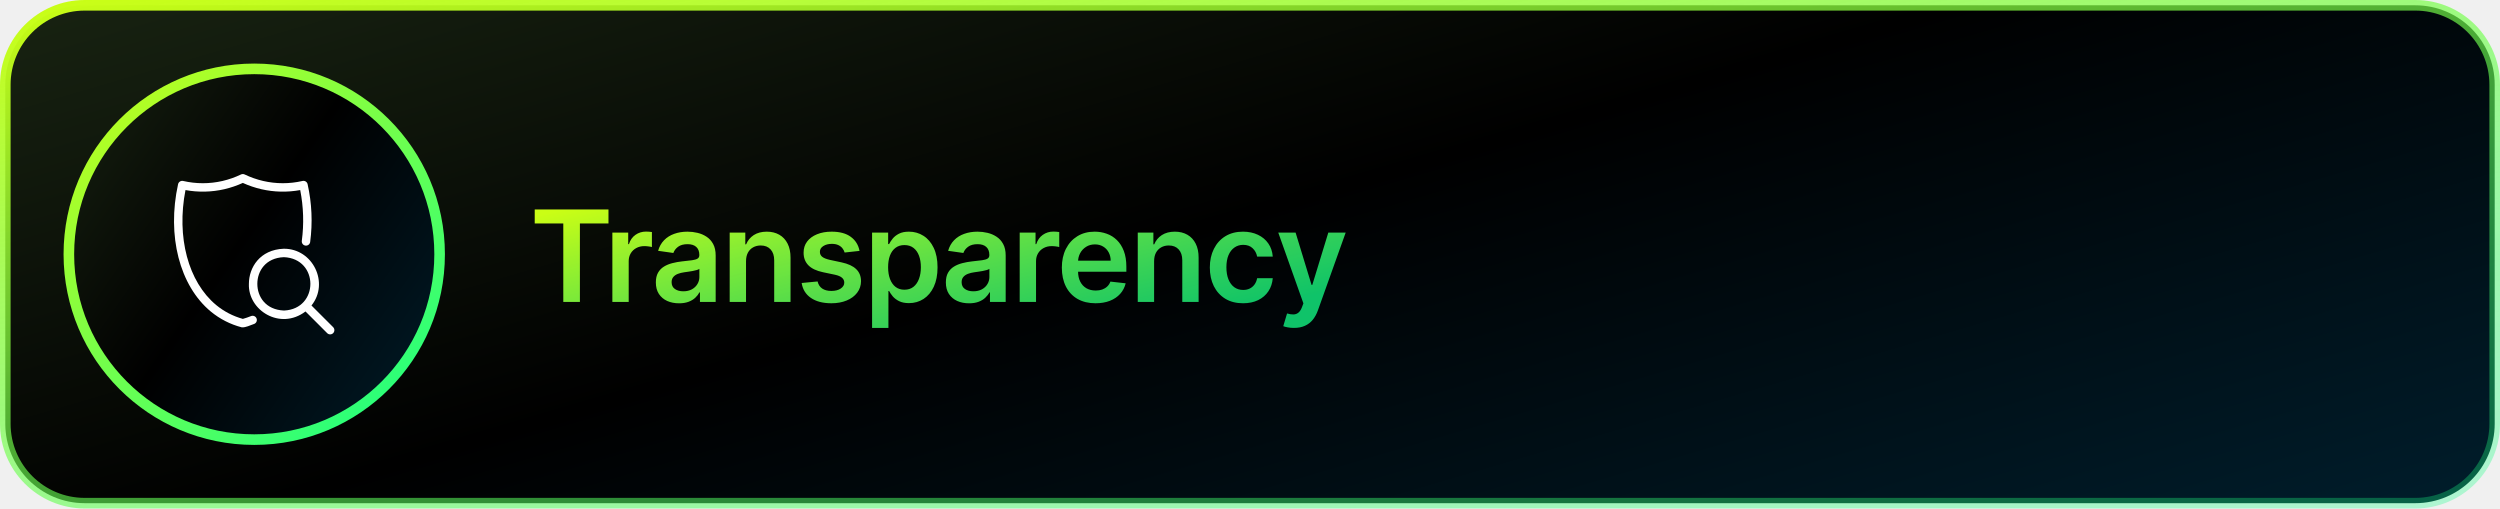
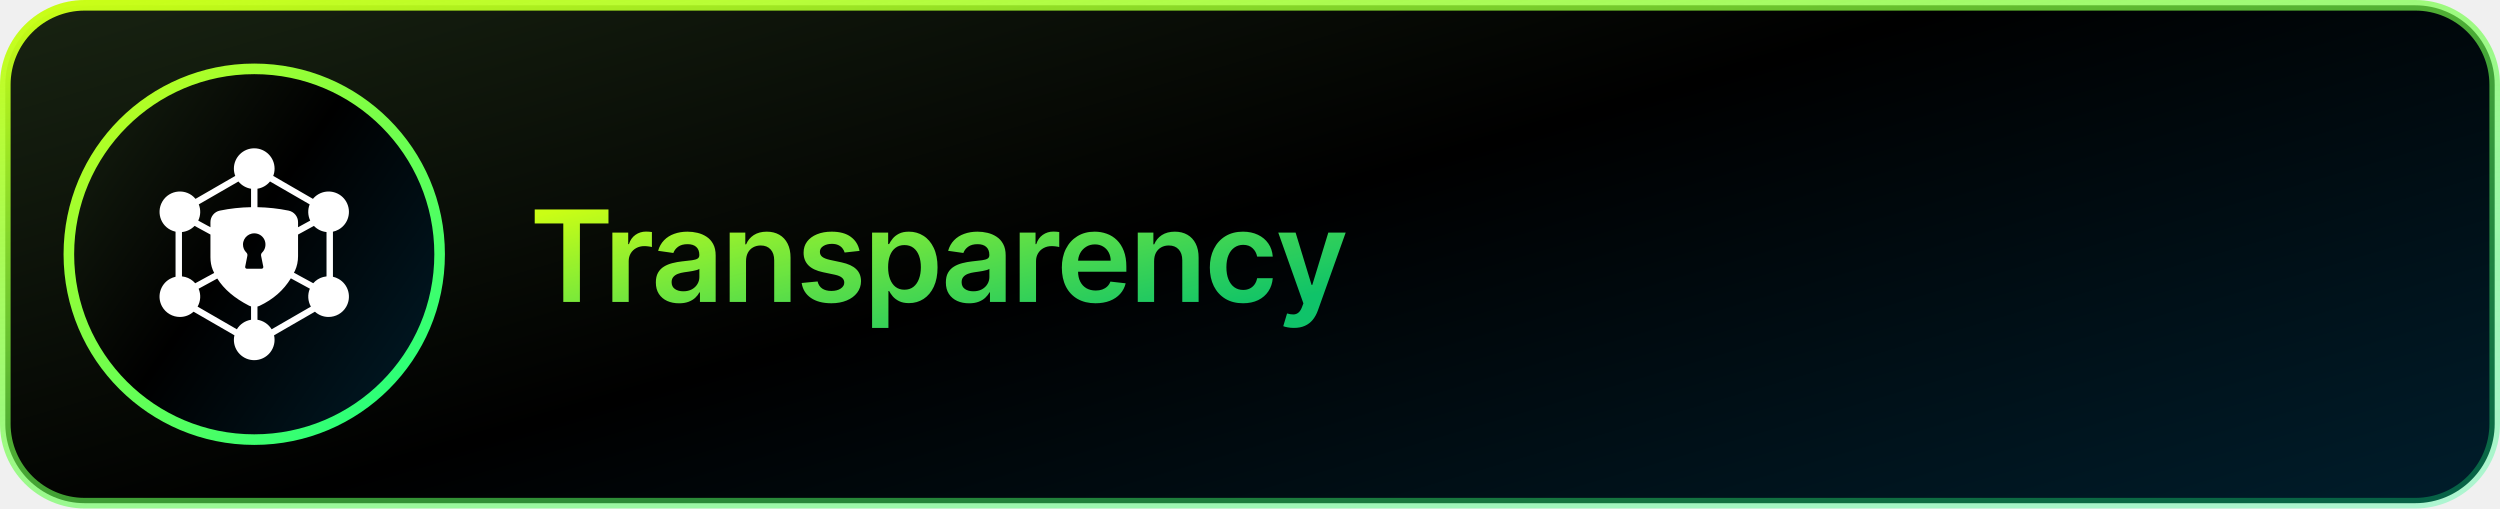
<svg xmlns="http://www.w3.org/2000/svg" width="472" height="96" viewBox="0 0 472 96" fill="none">
-   <rect x="1" y="1" width="470" height="94" rx="15" fill="url(#paint0_linear_1029_9472)" />
-   <rect x="1" y="1" width="470" height="94" rx="15" stroke="url(#paint1_linear_1029_9472)" stroke-width="2" />
-   <circle cx="48" cy="48" r="35" fill="url(#paint2_linear_1029_9472)" stroke="url(#paint3_linear_1029_9472)" stroke-width="2" />
-   <path d="M39.8 58.82C41.507 60.229 43.502 61.247 45.645 61.802C46.445 61.853 47.192 61.414 47.995 61.154C48.092 61.115 48.18 61.057 48.255 60.984C48.329 60.91 48.389 60.823 48.43 60.727C48.471 60.63 48.492 60.527 48.493 60.422C48.494 60.318 48.474 60.214 48.435 60.117C48.396 60.02 48.338 59.931 48.265 59.857C48.192 59.782 48.104 59.723 48.008 59.682C47.912 59.641 47.808 59.619 47.703 59.618C47.599 59.617 47.495 59.637 47.398 59.676C46.892 59.882 46.375 60.059 45.849 60.206C44.006 59.699 42.29 58.808 40.815 57.592C35.53 53.216 33.292 44.759 35.018 35.885C37.456 36.332 39.96 36.275 42.375 35.717C43.568 35.438 44.731 35.042 45.847 34.536C46.964 35.043 48.129 35.439 49.323 35.717C51.737 36.276 54.241 36.333 56.678 35.885C57.304 39.045 57.407 42.288 56.98 45.481C56.955 45.689 57.011 45.898 57.138 46.064C57.265 46.23 57.453 46.339 57.659 46.368C57.866 46.398 58.076 46.344 58.245 46.22C58.413 46.096 58.525 45.911 58.558 45.704C59.043 42.06 58.879 38.358 58.075 34.77C58.052 34.667 58.009 34.569 57.948 34.483C57.888 34.397 57.81 34.323 57.721 34.267C57.632 34.211 57.532 34.173 57.428 34.155C57.324 34.138 57.217 34.141 57.115 34.165C54.67 34.731 52.129 34.731 49.685 34.166C48.48 33.885 47.309 33.474 46.193 32.939C46.086 32.887 45.968 32.86 45.848 32.86C45.728 32.86 45.61 32.887 45.502 32.938C44.387 33.472 43.217 33.884 42.012 34.166C39.567 34.732 37.026 34.732 34.581 34.167C34.478 34.143 34.371 34.14 34.267 34.158C34.164 34.175 34.064 34.214 33.975 34.27C33.886 34.326 33.809 34.399 33.748 34.485C33.687 34.571 33.644 34.669 33.621 34.771C31.481 44.502 33.906 53.941 39.799 58.821L39.8 58.82Z" fill="white" />
-   <path d="M58.805 57.677C62.222 53.437 59.074 46.907 53.561 46.96C49.047 47.139 46.991 50.523 46.991 53.591C46.791 58.569 52.879 62.437 57.678 58.804L61.781 62.907C61.931 63.053 62.132 63.133 62.341 63.131C62.55 63.129 62.75 63.045 62.898 62.898C63.045 62.75 63.129 62.55 63.131 62.341C63.133 62.132 63.053 61.931 62.907 61.781L58.805 57.677ZM53.623 58.63C50.142 58.492 48.585 56 48.585 53.591C48.585 51.183 50.143 48.691 53.592 48.553C60.26 48.819 60.272 58.339 53.623 58.63Z" fill="white" />
-   <path d="M100.955 42.196V39.545H114.881V42.196H109.486V57H106.349V42.196H100.955ZM115.614 57V43.909H118.605V46.091H118.741C118.98 45.335 119.389 44.753 119.969 44.344C120.554 43.929 121.222 43.722 121.972 43.722C122.142 43.722 122.332 43.73 122.543 43.747C122.758 43.758 122.937 43.778 123.08 43.807V46.645C122.949 46.599 122.741 46.56 122.457 46.526C122.179 46.486 121.909 46.466 121.648 46.466C121.085 46.466 120.58 46.588 120.131 46.832C119.687 47.071 119.338 47.403 119.082 47.83C118.827 48.256 118.699 48.747 118.699 49.304V57H115.614ZM128.206 57.264C127.376 57.264 126.629 57.117 125.964 56.821C125.305 56.52 124.783 56.077 124.396 55.492C124.016 54.906 123.825 54.185 123.825 53.327C123.825 52.588 123.962 51.977 124.234 51.494C124.507 51.011 124.879 50.625 125.351 50.335C125.822 50.045 126.354 49.827 126.945 49.679C127.541 49.526 128.158 49.415 128.794 49.347C129.561 49.267 130.183 49.196 130.66 49.133C131.138 49.065 131.484 48.963 131.7 48.827C131.922 48.685 132.033 48.466 132.033 48.17V48.119C132.033 47.477 131.842 46.98 131.462 46.628C131.081 46.276 130.533 46.099 129.817 46.099C129.061 46.099 128.462 46.264 128.018 46.594C127.581 46.923 127.285 47.312 127.132 47.761L124.251 47.352C124.479 46.557 124.854 45.892 125.376 45.358C125.899 44.818 126.538 44.415 127.294 44.148C128.05 43.875 128.885 43.739 129.8 43.739C130.43 43.739 131.058 43.812 131.683 43.96C132.308 44.108 132.879 44.352 133.396 44.693C133.913 45.028 134.328 45.486 134.641 46.065C134.959 46.645 135.118 47.369 135.118 48.239V57H132.152V55.202H132.05C131.862 55.565 131.598 55.906 131.257 56.224C130.922 56.537 130.499 56.79 129.987 56.983C129.481 57.17 128.888 57.264 128.206 57.264ZM129.007 54.997C129.626 54.997 130.163 54.875 130.618 54.631C131.072 54.381 131.422 54.051 131.666 53.642C131.916 53.233 132.041 52.787 132.041 52.304V50.761C131.945 50.841 131.78 50.915 131.547 50.983C131.32 51.051 131.064 51.111 130.78 51.162C130.496 51.213 130.214 51.258 129.936 51.298C129.658 51.338 129.416 51.372 129.212 51.401C128.751 51.463 128.339 51.565 127.976 51.707C127.612 51.849 127.325 52.048 127.115 52.304C126.905 52.554 126.8 52.878 126.8 53.276C126.8 53.844 127.007 54.273 127.422 54.562C127.837 54.852 128.365 54.997 129.007 54.997ZM140.849 49.33V57H137.764V43.909H140.713V46.133H140.866C141.168 45.401 141.648 44.818 142.307 44.386C142.971 43.955 143.793 43.739 144.77 43.739C145.673 43.739 146.46 43.932 147.131 44.318C147.807 44.705 148.329 45.264 148.699 45.997C149.074 46.73 149.258 47.619 149.253 48.665V57H146.168V49.142C146.168 48.267 145.94 47.582 145.486 47.088C145.037 46.594 144.415 46.347 143.619 46.347C143.079 46.347 142.599 46.466 142.179 46.705C141.764 46.938 141.437 47.276 141.199 47.719C140.966 48.162 140.849 48.699 140.849 49.33ZM162.28 47.369L159.467 47.676C159.388 47.392 159.248 47.125 159.05 46.875C158.856 46.625 158.595 46.423 158.265 46.27C157.936 46.117 157.533 46.04 157.055 46.04C156.413 46.04 155.873 46.179 155.436 46.457C155.004 46.736 154.791 47.097 154.797 47.54C154.791 47.92 154.93 48.23 155.214 48.469C155.504 48.707 155.981 48.903 156.646 49.057L158.879 49.534C160.118 49.801 161.038 50.224 161.64 50.804C162.248 51.383 162.555 52.142 162.561 53.08C162.555 53.903 162.314 54.631 161.837 55.261C161.365 55.886 160.709 56.375 159.868 56.727C159.027 57.08 158.061 57.256 156.97 57.256C155.368 57.256 154.078 56.92 153.101 56.25C152.123 55.574 151.541 54.633 151.354 53.429L154.362 53.139C154.498 53.73 154.788 54.176 155.231 54.477C155.675 54.778 156.251 54.929 156.962 54.929C157.694 54.929 158.283 54.778 158.726 54.477C159.175 54.176 159.399 53.804 159.399 53.361C159.399 52.986 159.254 52.676 158.964 52.432C158.68 52.188 158.237 52 157.635 51.869L155.402 51.401C154.146 51.139 153.217 50.699 152.615 50.08C152.013 49.455 151.714 48.665 151.72 47.71C151.714 46.903 151.933 46.205 152.376 45.614C152.825 45.017 153.447 44.557 154.243 44.233C155.044 43.903 155.967 43.739 157.013 43.739C158.547 43.739 159.754 44.065 160.635 44.719C161.521 45.372 162.069 46.256 162.28 47.369ZM164.649 61.909V43.909H167.683V46.074H167.862C168.021 45.756 168.246 45.418 168.535 45.06C168.825 44.696 169.217 44.386 169.711 44.131C170.206 43.869 170.836 43.739 171.604 43.739C172.615 43.739 173.527 43.997 174.339 44.514C175.158 45.026 175.805 45.784 176.283 46.79C176.765 47.79 177.007 49.017 177.007 50.472C177.007 51.909 176.771 53.131 176.3 54.136C175.828 55.142 175.186 55.909 174.373 56.438C173.561 56.966 172.64 57.23 171.612 57.23C170.862 57.23 170.24 57.105 169.746 56.855C169.251 56.605 168.854 56.304 168.552 55.952C168.257 55.594 168.027 55.256 167.862 54.938H167.734V61.909H164.649ZM167.675 50.455C167.675 51.301 167.794 52.043 168.033 52.679C168.277 53.315 168.626 53.812 169.081 54.17C169.541 54.523 170.098 54.699 170.751 54.699C171.433 54.699 172.004 54.517 172.464 54.153C172.925 53.784 173.271 53.281 173.504 52.645C173.743 52.003 173.862 51.273 173.862 50.455C173.862 49.642 173.746 48.92 173.513 48.29C173.28 47.659 172.933 47.165 172.473 46.807C172.013 46.449 171.439 46.27 170.751 46.27C170.092 46.27 169.533 46.443 169.072 46.79C168.612 47.136 168.263 47.622 168.024 48.247C167.791 48.872 167.675 49.608 167.675 50.455ZM182.96 57.264C182.13 57.264 181.383 57.117 180.719 56.821C180.059 56.52 179.537 56.077 179.15 55.492C178.77 54.906 178.579 54.185 178.579 53.327C178.579 52.588 178.716 51.977 178.988 51.494C179.261 51.011 179.633 50.625 180.105 50.335C180.577 50.045 181.108 49.827 181.699 49.679C182.295 49.526 182.912 49.415 183.548 49.347C184.315 49.267 184.937 49.196 185.415 49.133C185.892 49.065 186.238 48.963 186.454 48.827C186.676 48.685 186.787 48.466 186.787 48.17V48.119C186.787 47.477 186.596 46.98 186.216 46.628C185.835 46.276 185.287 46.099 184.571 46.099C183.815 46.099 183.216 46.264 182.773 46.594C182.335 46.923 182.04 47.312 181.886 47.761L179.005 47.352C179.233 46.557 179.608 45.892 180.13 45.358C180.653 44.818 181.292 44.415 182.048 44.148C182.804 43.875 183.639 43.739 184.554 43.739C185.184 43.739 185.812 43.812 186.437 43.96C187.062 44.108 187.633 44.352 188.15 44.693C188.667 45.028 189.082 45.486 189.395 46.065C189.713 46.645 189.872 47.369 189.872 48.239V57H186.906V55.202H186.804C186.616 55.565 186.352 55.906 186.011 56.224C185.676 56.537 185.253 56.79 184.741 56.983C184.236 57.17 183.642 57.264 182.96 57.264ZM183.761 54.997C184.38 54.997 184.917 54.875 185.372 54.631C185.827 54.381 186.176 54.051 186.42 53.642C186.67 53.233 186.795 52.787 186.795 52.304V50.761C186.699 50.841 186.534 50.915 186.301 50.983C186.074 51.051 185.818 51.111 185.534 51.162C185.25 51.213 184.969 51.258 184.69 51.298C184.412 51.338 184.17 51.372 183.966 51.401C183.505 51.463 183.094 51.565 182.73 51.707C182.366 51.849 182.079 52.048 181.869 52.304C181.659 52.554 181.554 52.878 181.554 53.276C181.554 53.844 181.761 54.273 182.176 54.562C182.591 54.852 183.119 54.997 183.761 54.997ZM192.518 57V43.909H195.51V46.091H195.646C195.885 45.335 196.294 44.753 196.873 44.344C197.459 43.929 198.126 43.722 198.876 43.722C199.047 43.722 199.237 43.73 199.447 43.747C199.663 43.758 199.842 43.778 199.984 43.807V46.645C199.853 46.599 199.646 46.56 199.362 46.526C199.084 46.486 198.814 46.466 198.552 46.466C197.99 46.466 197.484 46.588 197.035 46.832C196.592 47.071 196.243 47.403 195.987 47.83C195.731 48.256 195.603 48.747 195.603 49.304V57H192.518ZM206.834 57.256C205.522 57.256 204.388 56.983 203.434 56.438C202.485 55.886 201.755 55.108 201.243 54.102C200.732 53.091 200.476 51.901 200.476 50.531C200.476 49.185 200.732 48.003 201.243 46.986C201.76 45.963 202.482 45.168 203.408 44.599C204.334 44.026 205.422 43.739 206.672 43.739C207.479 43.739 208.24 43.869 208.956 44.131C209.678 44.386 210.314 44.784 210.865 45.324C211.422 45.864 211.86 46.551 212.178 47.386C212.496 48.216 212.655 49.205 212.655 50.352V51.298H201.925V49.219H209.698C209.692 48.628 209.564 48.102 209.314 47.642C209.064 47.176 208.715 46.81 208.266 46.543C207.823 46.276 207.306 46.142 206.715 46.142C206.084 46.142 205.53 46.295 205.053 46.602C204.576 46.903 204.204 47.301 203.937 47.795C203.675 48.284 203.542 48.821 203.536 49.406V51.222C203.536 51.983 203.675 52.636 203.954 53.182C204.232 53.722 204.621 54.136 205.121 54.426C205.621 54.71 206.206 54.852 206.877 54.852C207.326 54.852 207.732 54.79 208.096 54.665C208.459 54.534 208.775 54.344 209.042 54.094C209.309 53.844 209.51 53.534 209.647 53.165L212.527 53.489C212.346 54.25 211.999 54.915 211.488 55.483C210.982 56.045 210.334 56.483 209.544 56.795C208.755 57.102 207.851 57.256 206.834 57.256ZM217.895 49.33V57H214.809V43.909H217.758V46.133H217.912C218.213 45.401 218.693 44.818 219.352 44.386C220.017 43.955 220.838 43.739 221.815 43.739C222.718 43.739 223.505 43.932 224.176 44.318C224.852 44.705 225.375 45.264 225.744 45.997C226.119 46.73 226.304 47.619 226.298 48.665V57H223.213V49.142C223.213 48.267 222.985 47.582 222.531 47.088C222.082 46.594 221.46 46.347 220.664 46.347C220.125 46.347 219.645 46.466 219.224 46.705C218.809 46.938 218.483 47.276 218.244 47.719C218.011 48.162 217.895 48.699 217.895 49.33ZM234.689 57.256C233.382 57.256 232.26 56.969 231.322 56.395C230.39 55.821 229.672 55.028 229.166 54.017C228.666 53 228.416 51.83 228.416 50.506C228.416 49.176 228.672 48.003 229.183 46.986C229.694 45.963 230.416 45.168 231.348 44.599C232.285 44.026 233.393 43.739 234.672 43.739C235.734 43.739 236.674 43.935 237.493 44.327C238.316 44.713 238.973 45.261 239.461 45.972C239.95 46.676 240.228 47.5 240.297 48.443H237.348C237.228 47.812 236.944 47.287 236.495 46.867C236.052 46.44 235.458 46.227 234.714 46.227C234.083 46.227 233.529 46.398 233.052 46.739C232.575 47.074 232.203 47.557 231.936 48.188C231.674 48.818 231.544 49.574 231.544 50.455C231.544 51.347 231.674 52.114 231.936 52.756C232.197 53.392 232.564 53.883 233.035 54.23C233.512 54.571 234.072 54.742 234.714 54.742C235.169 54.742 235.575 54.656 235.933 54.486C236.297 54.31 236.601 54.057 236.845 53.727C237.089 53.398 237.257 52.997 237.348 52.526H240.297C240.223 53.452 239.95 54.273 239.478 54.989C239.007 55.699 238.365 56.256 237.552 56.659C236.74 57.057 235.785 57.256 234.689 57.256ZM244.292 61.909C243.871 61.909 243.482 61.875 243.124 61.807C242.772 61.744 242.49 61.67 242.28 61.585L242.996 59.182C243.445 59.312 243.845 59.375 244.198 59.369C244.55 59.364 244.86 59.253 245.127 59.037C245.399 58.827 245.63 58.474 245.817 57.98L246.081 57.273L241.334 43.909H244.607L247.624 53.795H247.76L250.786 43.909H254.067L248.826 58.585C248.581 59.278 248.257 59.872 247.854 60.367C247.451 60.867 246.956 61.247 246.371 61.508C245.792 61.776 245.098 61.909 244.292 61.909Z" fill="url(#paint4_linear_1029_9472)" />
+   <rect x="1" y="1" width="470" height="94" rx="15" fill="url(#paint0_linear_1678_10323)" />
+   <rect x="1" y="1" width="470" height="94" rx="15" stroke="url(#paint1_linear_1678_10323)" stroke-width="2" />
+   <circle cx="48" cy="48" r="35" fill="url(#paint2_linear_1678_10323)" stroke="url(#paint3_linear_1678_10323)" stroke-width="2" />
+   <path d="M63.937 52.667C63.598 52.473 63.234 52.333 62.859 52.248V43.745C63.228 43.661 63.592 43.533 63.937 43.333C65.811 42.27 66.411 39.918 65.374 38.091C64.325 36.255 61.974 35.612 60.131 36.661C59.719 36.897 59.374 37.2 59.083 37.545L51.586 33.212C51.749 32.788 51.84 32.327 51.84 31.842C51.84 29.721 50.119 28 47.998 28C45.877 28 44.156 29.721 44.156 31.842C44.156 32.327 44.252 32.788 44.416 33.212L36.913 37.545C35.214 35.485 31.962 35.756 30.628 38.091C29.394 40.266 30.49 43.136 33.144 43.745V52.248C32.768 52.333 32.404 52.473 32.059 52.667C30.222 53.716 29.571 56.063 30.622 57.903C30.959 58.493 31.446 58.983 32.034 59.323C32.621 59.664 33.289 59.843 33.968 59.842C34.925 59.842 35.828 59.499 36.544 58.849L44.259 63.303C44.192 63.576 44.156 63.861 44.156 64.158C44.156 66.279 45.877 68 47.998 68C48.575 68 49.145 67.869 49.664 67.619C50.184 67.368 50.641 67.004 51.001 66.553C51.361 66.102 51.614 65.575 51.743 65.013C51.871 64.45 51.872 63.866 51.743 63.303L59.459 58.849C60.16 59.49 61.077 59.845 62.028 59.842C63.368 59.842 64.665 59.145 65.374 57.903C65.624 57.465 65.785 56.982 65.849 56.482C65.912 55.981 65.876 55.473 65.742 54.987C65.609 54.5 65.381 54.045 65.071 53.647C64.761 53.249 64.376 52.916 63.937 52.667ZM48.61 35.63C49.542 35.483 50.387 34.995 50.98 34.261L58.465 38.588C58.083 39.551 58.095 40.661 58.568 41.648L56.271 42.903V41.933C56.271 40.885 55.519 39.976 54.489 39.764C52.531 39.364 50.568 39.158 48.61 39.115V35.63ZM50.074 45.72C50.228 46.492 49.976 47.211 49.483 47.686C49.404 47.763 49.344 47.858 49.312 47.964C49.278 48.069 49.273 48.181 49.294 48.29L49.71 50.358C49.749 50.551 49.601 50.733 49.403 50.733H46.599C46.552 50.733 46.506 50.723 46.464 50.703C46.422 50.683 46.386 50.654 46.356 50.618C46.327 50.582 46.306 50.54 46.294 50.495C46.283 50.45 46.282 50.403 46.291 50.358L46.703 48.287C46.725 48.18 46.72 48.069 46.688 47.965C46.655 47.86 46.597 47.765 46.519 47.689C46.315 47.492 46.153 47.256 46.043 46.995C45.932 46.734 45.876 46.453 45.877 46.17C45.877 44.833 47.119 43.79 48.519 44.114C48.903 44.207 49.254 44.407 49.529 44.691C49.805 44.976 49.994 45.332 50.074 45.72ZM37.531 38.588L45.016 34.267C45.616 34.999 46.463 35.487 47.398 35.636V39.115C45.422 39.151 43.453 39.358 41.507 39.764C40.992 39.867 40.55 40.151 40.234 40.533C39.911 40.926 39.733 41.419 39.731 41.927V42.903L37.428 41.648C37.901 40.661 37.913 39.551 37.531 38.588ZM34.98 52.297C34.774 52.242 34.562 52.206 34.356 52.182V43.812C35.246 43.721 36.095 43.315 36.737 42.648L39.731 44.279V48.558C39.731 49.43 39.877 50.236 40.168 50.952C40.246 51.145 40.343 51.333 40.434 51.527L36.859 53.479C36.365 52.905 35.71 52.494 34.98 52.297ZM47.398 60.37C46.847 60.456 46.322 60.662 45.859 60.973C45.396 61.284 45.007 61.692 44.719 62.17L37.307 57.891C37.877 56.873 37.974 55.63 37.501 54.509L41.022 52.588C42.277 54.594 44.252 56.285 47.028 57.715C47.15 57.776 47.271 57.818 47.398 57.855V60.37ZM51.283 62.17C50.994 61.694 50.605 61.288 50.144 60.977C49.682 60.666 49.159 60.459 48.61 60.37V57.879C48.731 57.842 48.859 57.806 48.98 57.752C51.586 56.521 53.537 54.806 54.913 52.551L58.501 54.503C58.022 55.624 58.125 56.873 58.695 57.891L51.283 62.17ZM61.647 52.182C61.44 52.206 61.228 52.242 61.022 52.297C60.293 52.494 59.639 52.903 59.143 53.473L55.495 51.491C55.562 51.358 55.634 51.236 55.695 51.103C56.077 50.273 56.271 49.352 56.271 48.364V44.285L59.265 42.648C59.895 43.308 60.739 43.721 61.647 43.812V52.182Z" fill="white" />
+   <path d="M100.955 42.196V39.545H114.881V42.196H109.486V57H106.349V42.196H100.955ZM115.614 57V43.909H118.605V46.091H118.741C118.98 45.335 119.389 44.753 119.969 44.344C120.554 43.929 121.222 43.722 121.972 43.722C122.142 43.722 122.332 43.73 122.543 43.747C122.758 43.758 122.937 43.778 123.08 43.807V46.645C122.949 46.599 122.741 46.56 122.457 46.526C122.179 46.486 121.909 46.466 121.648 46.466C121.085 46.466 120.58 46.588 120.131 46.832C119.687 47.071 119.338 47.403 119.082 47.83C118.827 48.256 118.699 48.747 118.699 49.304V57H115.614ZM128.206 57.264C127.376 57.264 126.629 57.117 125.964 56.821C125.305 56.52 124.783 56.077 124.396 55.492C124.016 54.906 123.825 54.185 123.825 53.327C123.825 52.588 123.962 51.977 124.234 51.494C124.507 51.011 124.879 50.625 125.351 50.335C125.822 50.045 126.354 49.827 126.945 49.679C127.541 49.526 128.158 49.415 128.794 49.347C129.561 49.267 130.183 49.196 130.66 49.133C131.138 49.065 131.484 48.963 131.7 48.827C131.922 48.685 132.033 48.466 132.033 48.17V48.119C132.033 47.477 131.842 46.98 131.462 46.628C131.081 46.276 130.533 46.099 129.817 46.099C129.061 46.099 128.462 46.264 128.018 46.594C127.581 46.923 127.285 47.312 127.132 47.761L124.251 47.352C124.479 46.557 124.854 45.892 125.376 45.358C125.899 44.818 126.538 44.415 127.294 44.148C128.05 43.875 128.885 43.739 129.8 43.739C130.43 43.739 131.058 43.812 131.683 43.96C132.308 44.108 132.879 44.352 133.396 44.693C133.913 45.028 134.328 45.486 134.641 46.065C134.959 46.645 135.118 47.369 135.118 48.239V57H132.152V55.202H132.05C131.862 55.565 131.598 55.906 131.257 56.224C130.922 56.537 130.499 56.79 129.987 56.983C129.481 57.17 128.888 57.264 128.206 57.264ZM129.007 54.997C129.626 54.997 130.163 54.875 130.618 54.631C131.072 54.381 131.422 54.051 131.666 53.642C131.916 53.233 132.041 52.787 132.041 52.304V50.761C131.945 50.841 131.78 50.915 131.547 50.983C131.32 51.051 131.064 51.111 130.78 51.162C130.496 51.213 130.214 51.258 129.936 51.298C129.658 51.338 129.416 51.372 129.212 51.401C128.751 51.463 128.339 51.565 127.976 51.707C127.612 51.849 127.325 52.048 127.115 52.304C126.905 52.554 126.8 52.878 126.8 53.276C126.8 53.844 127.007 54.273 127.422 54.562C127.837 54.852 128.365 54.997 129.007 54.997ZM140.849 49.33V57H137.764V43.909H140.713V46.133H140.866C141.168 45.401 141.648 44.818 142.307 44.386C142.971 43.955 143.793 43.739 144.77 43.739C145.673 43.739 146.46 43.932 147.131 44.318C147.807 44.705 148.329 45.264 148.699 45.997C149.074 46.73 149.258 47.619 149.253 48.665V57H146.168V49.142C146.168 48.267 145.94 47.582 145.486 47.088C145.037 46.594 144.415 46.347 143.619 46.347C143.079 46.347 142.599 46.466 142.179 46.705C141.764 46.938 141.437 47.276 141.199 47.719C140.966 48.162 140.849 48.699 140.849 49.33ZM162.28 47.369L159.467 47.676C159.388 47.392 159.248 47.125 159.05 46.875C158.856 46.625 158.595 46.423 158.265 46.27C157.936 46.117 157.533 46.04 157.055 46.04C156.413 46.04 155.873 46.179 155.436 46.457C155.004 46.736 154.791 47.097 154.797 47.54C154.791 47.92 154.93 48.23 155.214 48.469C155.504 48.707 155.981 48.903 156.646 49.057L158.879 49.534C160.118 49.801 161.038 50.224 161.64 50.804C162.248 51.383 162.555 52.142 162.561 53.08C162.555 53.903 162.314 54.631 161.837 55.261C161.365 55.886 160.709 56.375 159.868 56.727C159.027 57.08 158.061 57.256 156.97 57.256C155.368 57.256 154.078 56.92 153.101 56.25C152.123 55.574 151.541 54.633 151.354 53.429L154.362 53.139C154.498 53.73 154.788 54.176 155.231 54.477C155.675 54.778 156.251 54.929 156.962 54.929C157.694 54.929 158.283 54.778 158.726 54.477C159.175 54.176 159.399 53.804 159.399 53.361C159.399 52.986 159.254 52.676 158.964 52.432C158.68 52.188 158.237 52 157.635 51.869L155.402 51.401C154.146 51.139 153.217 50.699 152.615 50.08C152.013 49.455 151.714 48.665 151.72 47.71C151.714 46.903 151.933 46.205 152.376 45.614C152.825 45.017 153.447 44.557 154.243 44.233C155.044 43.903 155.967 43.739 157.013 43.739C158.547 43.739 159.754 44.065 160.635 44.719C161.521 45.372 162.069 46.256 162.28 47.369ZM164.649 61.909V43.909H167.683V46.074H167.862C168.021 45.756 168.246 45.418 168.535 45.06C168.825 44.696 169.217 44.386 169.711 44.131C170.206 43.869 170.836 43.739 171.604 43.739C172.615 43.739 173.527 43.997 174.339 44.514C175.158 45.026 175.805 45.784 176.283 46.79C176.765 47.79 177.007 49.017 177.007 50.472C177.007 51.909 176.771 53.131 176.3 54.136C175.828 55.142 175.186 55.909 174.373 56.438C173.561 56.966 172.64 57.23 171.612 57.23C170.862 57.23 170.24 57.105 169.746 56.855C169.251 56.605 168.854 56.304 168.552 55.952C168.257 55.594 168.027 55.256 167.862 54.938H167.734V61.909H164.649ZM167.675 50.455C167.675 51.301 167.794 52.043 168.033 52.679C168.277 53.315 168.626 53.812 169.081 54.17C169.541 54.523 170.098 54.699 170.751 54.699C171.433 54.699 172.004 54.517 172.464 54.153C172.925 53.784 173.271 53.281 173.504 52.645C173.743 52.003 173.862 51.273 173.862 50.455C173.862 49.642 173.746 48.92 173.513 48.29C173.28 47.659 172.933 47.165 172.473 46.807C172.013 46.449 171.439 46.27 170.751 46.27C170.092 46.27 169.533 46.443 169.072 46.79C168.612 47.136 168.263 47.622 168.024 48.247C167.791 48.872 167.675 49.608 167.675 50.455ZM182.96 57.264C182.13 57.264 181.383 57.117 180.719 56.821C180.059 56.52 179.537 56.077 179.15 55.492C178.77 54.906 178.579 54.185 178.579 53.327C178.579 52.588 178.716 51.977 178.988 51.494C179.261 51.011 179.633 50.625 180.105 50.335C180.577 50.045 181.108 49.827 181.699 49.679C182.295 49.526 182.912 49.415 183.548 49.347C184.315 49.267 184.937 49.196 185.415 49.133C185.892 49.065 186.238 48.963 186.454 48.827C186.676 48.685 186.787 48.466 186.787 48.17V48.119C186.787 47.477 186.596 46.98 186.216 46.628C185.835 46.276 185.287 46.099 184.571 46.099C183.815 46.099 183.216 46.264 182.773 46.594C182.335 46.923 182.04 47.312 181.886 47.761L179.005 47.352C179.233 46.557 179.608 45.892 180.13 45.358C180.653 44.818 181.292 44.415 182.048 44.148C182.804 43.875 183.639 43.739 184.554 43.739C185.184 43.739 185.812 43.812 186.437 43.96C187.062 44.108 187.633 44.352 188.15 44.693C188.667 45.028 189.082 45.486 189.395 46.065C189.713 46.645 189.872 47.369 189.872 48.239V57H186.906V55.202H186.804C186.616 55.565 186.352 55.906 186.011 56.224C185.676 56.537 185.253 56.79 184.741 56.983C184.236 57.17 183.642 57.264 182.96 57.264ZM183.761 54.997C184.38 54.997 184.917 54.875 185.372 54.631C185.827 54.381 186.176 54.051 186.42 53.642C186.67 53.233 186.795 52.787 186.795 52.304V50.761C186.699 50.841 186.534 50.915 186.301 50.983C186.074 51.051 185.818 51.111 185.534 51.162C185.25 51.213 184.969 51.258 184.69 51.298C184.412 51.338 184.17 51.372 183.966 51.401C183.505 51.463 183.094 51.565 182.73 51.707C182.366 51.849 182.079 52.048 181.869 52.304C181.659 52.554 181.554 52.878 181.554 53.276C181.554 53.844 181.761 54.273 182.176 54.562C182.591 54.852 183.119 54.997 183.761 54.997ZM192.518 57V43.909H195.51V46.091H195.646C195.885 45.335 196.294 44.753 196.873 44.344C197.459 43.929 198.126 43.722 198.876 43.722C199.047 43.722 199.237 43.73 199.447 43.747C199.663 43.758 199.842 43.778 199.984 43.807V46.645C199.853 46.599 199.646 46.56 199.362 46.526C199.084 46.486 198.814 46.466 198.552 46.466C197.99 46.466 197.484 46.588 197.035 46.832C196.592 47.071 196.243 47.403 195.987 47.83C195.731 48.256 195.603 48.747 195.603 49.304V57H192.518ZM206.834 57.256C205.522 57.256 204.388 56.983 203.434 56.438C202.485 55.886 201.755 55.108 201.243 54.102C200.732 53.091 200.476 51.901 200.476 50.531C200.476 49.185 200.732 48.003 201.243 46.986C201.76 45.963 202.482 45.168 203.408 44.599C204.334 44.026 205.422 43.739 206.672 43.739C207.479 43.739 208.24 43.869 208.956 44.131C209.678 44.386 210.314 44.784 210.865 45.324C211.422 45.864 211.86 46.551 212.178 47.386C212.496 48.216 212.655 49.205 212.655 50.352V51.298H201.925V49.219H209.698C209.692 48.628 209.564 48.102 209.314 47.642C209.064 47.176 208.715 46.81 208.266 46.543C207.823 46.276 207.306 46.142 206.715 46.142C206.084 46.142 205.53 46.295 205.053 46.602C204.576 46.903 204.204 47.301 203.937 47.795C203.675 48.284 203.542 48.821 203.536 49.406V51.222C203.536 51.983 203.675 52.636 203.954 53.182C204.232 53.722 204.621 54.136 205.121 54.426C205.621 54.71 206.206 54.852 206.877 54.852C207.326 54.852 207.732 54.79 208.096 54.665C208.459 54.534 208.775 54.344 209.042 54.094C209.309 53.844 209.51 53.534 209.647 53.165L212.527 53.489C212.346 54.25 211.999 54.915 211.488 55.483C210.982 56.045 210.334 56.483 209.544 56.795C208.755 57.102 207.851 57.256 206.834 57.256ZM217.895 49.33V57H214.809V43.909H217.758V46.133H217.912C218.213 45.401 218.693 44.818 219.352 44.386C220.017 43.955 220.838 43.739 221.815 43.739C222.718 43.739 223.505 43.932 224.176 44.318C224.852 44.705 225.375 45.264 225.744 45.997C226.119 46.73 226.304 47.619 226.298 48.665V57H223.213V49.142C223.213 48.267 222.985 47.582 222.531 47.088C222.082 46.594 221.46 46.347 220.664 46.347C220.125 46.347 219.645 46.466 219.224 46.705C218.809 46.938 218.483 47.276 218.244 47.719C218.011 48.162 217.895 48.699 217.895 49.33ZM234.689 57.256C233.382 57.256 232.26 56.969 231.322 56.395C230.39 55.821 229.672 55.028 229.166 54.017C228.666 53 228.416 51.83 228.416 50.506C228.416 49.176 228.672 48.003 229.183 46.986C229.694 45.963 230.416 45.168 231.348 44.599C232.285 44.026 233.393 43.739 234.672 43.739C235.734 43.739 236.674 43.935 237.493 44.327C238.316 44.713 238.973 45.261 239.461 45.972C239.95 46.676 240.228 47.5 240.297 48.443H237.348C237.228 47.812 236.944 47.287 236.495 46.867C236.052 46.44 235.458 46.227 234.714 46.227C234.083 46.227 233.529 46.398 233.052 46.739C232.575 47.074 232.203 47.557 231.936 48.188C231.674 48.818 231.544 49.574 231.544 50.455C231.544 51.347 231.674 52.114 231.936 52.756C232.197 53.392 232.564 53.883 233.035 54.23C233.512 54.571 234.072 54.742 234.714 54.742C235.169 54.742 235.575 54.656 235.933 54.486C236.297 54.31 236.601 54.057 236.845 53.727C237.089 53.398 237.257 52.997 237.348 52.526H240.297C240.223 53.452 239.95 54.273 239.478 54.989C239.007 55.699 238.365 56.256 237.552 56.659C236.74 57.057 235.785 57.256 234.689 57.256ZM244.292 61.909C243.871 61.909 243.482 61.875 243.124 61.807C242.772 61.744 242.49 61.67 242.28 61.585L242.996 59.182C243.445 59.312 243.845 59.375 244.198 59.369C244.55 59.364 244.86 59.253 245.127 59.037C245.399 58.827 245.63 58.474 245.817 57.98L246.081 57.273L241.334 43.909H244.607L247.624 53.795H247.76L250.786 43.909H254.067L248.826 58.585C248.581 59.278 248.257 59.872 247.854 60.367C247.451 60.867 246.956 61.247 246.371 61.508C245.792 61.776 245.098 61.909 244.292 61.909Z" fill="url(#paint4_linear_1678_10323)" />
  <defs>
-     <linearGradient id="paint0_linear_1029_9472" x1="-5.59285e-05" y1="-7.593" x2="64.762" y2="213.017" gradientUnits="userSpaceOnUse">
+     <linearGradient id="paint0_linear_1678_10323" x1="-5.59285e-05" y1="-7.593" x2="64.762" y2="213.017" gradientUnits="userSpaceOnUse">
      <stop stop-color="#1A2613" />
      <stop offset="0.489" />
      <stop offset="1" stop-color="#001D2B" />
    </linearGradient>
-     <linearGradient id="paint1_linear_1029_9472" x1="472" y1="93.659" x2="443.154" y2="-74.426" gradientUnits="userSpaceOnUse">
+     <linearGradient id="paint1_linear_1678_10323" x1="472" y1="93.659" x2="443.154" y2="-74.426" gradientUnits="userSpaceOnUse">
      <stop stop-color="#14FF87" stop-opacity="0.3" />
      <stop offset="1" stop-color="#CAFE15" />
    </linearGradient>
-     <linearGradient id="paint2_linear_1029_9472" x1="12" y1="6.305" x2="96.13" y2="64.594" gradientUnits="userSpaceOnUse">
+     <linearGradient id="paint2_linear_1678_10323" x1="12" y1="6.305" x2="96.13" y2="64.594" gradientUnits="userSpaceOnUse">
      <stop stop-color="#1A2613" />
      <stop offset="0.489" />
      <stop offset="1" stop-color="#001D2B" />
    </linearGradient>
-     <linearGradient id="paint3_linear_1029_9472" x1="84" y1="82.244" x2="20.037" y2="6.439" gradientUnits="userSpaceOnUse">
+     <linearGradient id="paint3_linear_1678_10323" x1="84" y1="82.244" x2="20.037" y2="6.439" gradientUnits="userSpaceOnUse">
      <stop stop-color="#14FF87" />
      <stop offset="1" stop-color="#CAFE15" />
    </linearGradient>
-     <linearGradient id="paint4_linear_1029_9472" x1="244.113" y1="56.502" x2="233.826" y2="10.793" gradientUnits="userSpaceOnUse">
+     <linearGradient id="paint4_linear_1678_10323" x1="244.113" y1="56.502" x2="233.826" y2="10.793" gradientUnits="userSpaceOnUse">
      <stop stop-color="#14FF87" stop-opacity="0.76" />
      <stop offset="1" stop-color="#CAFE15" />
    </linearGradient>
  </defs>
</svg>
